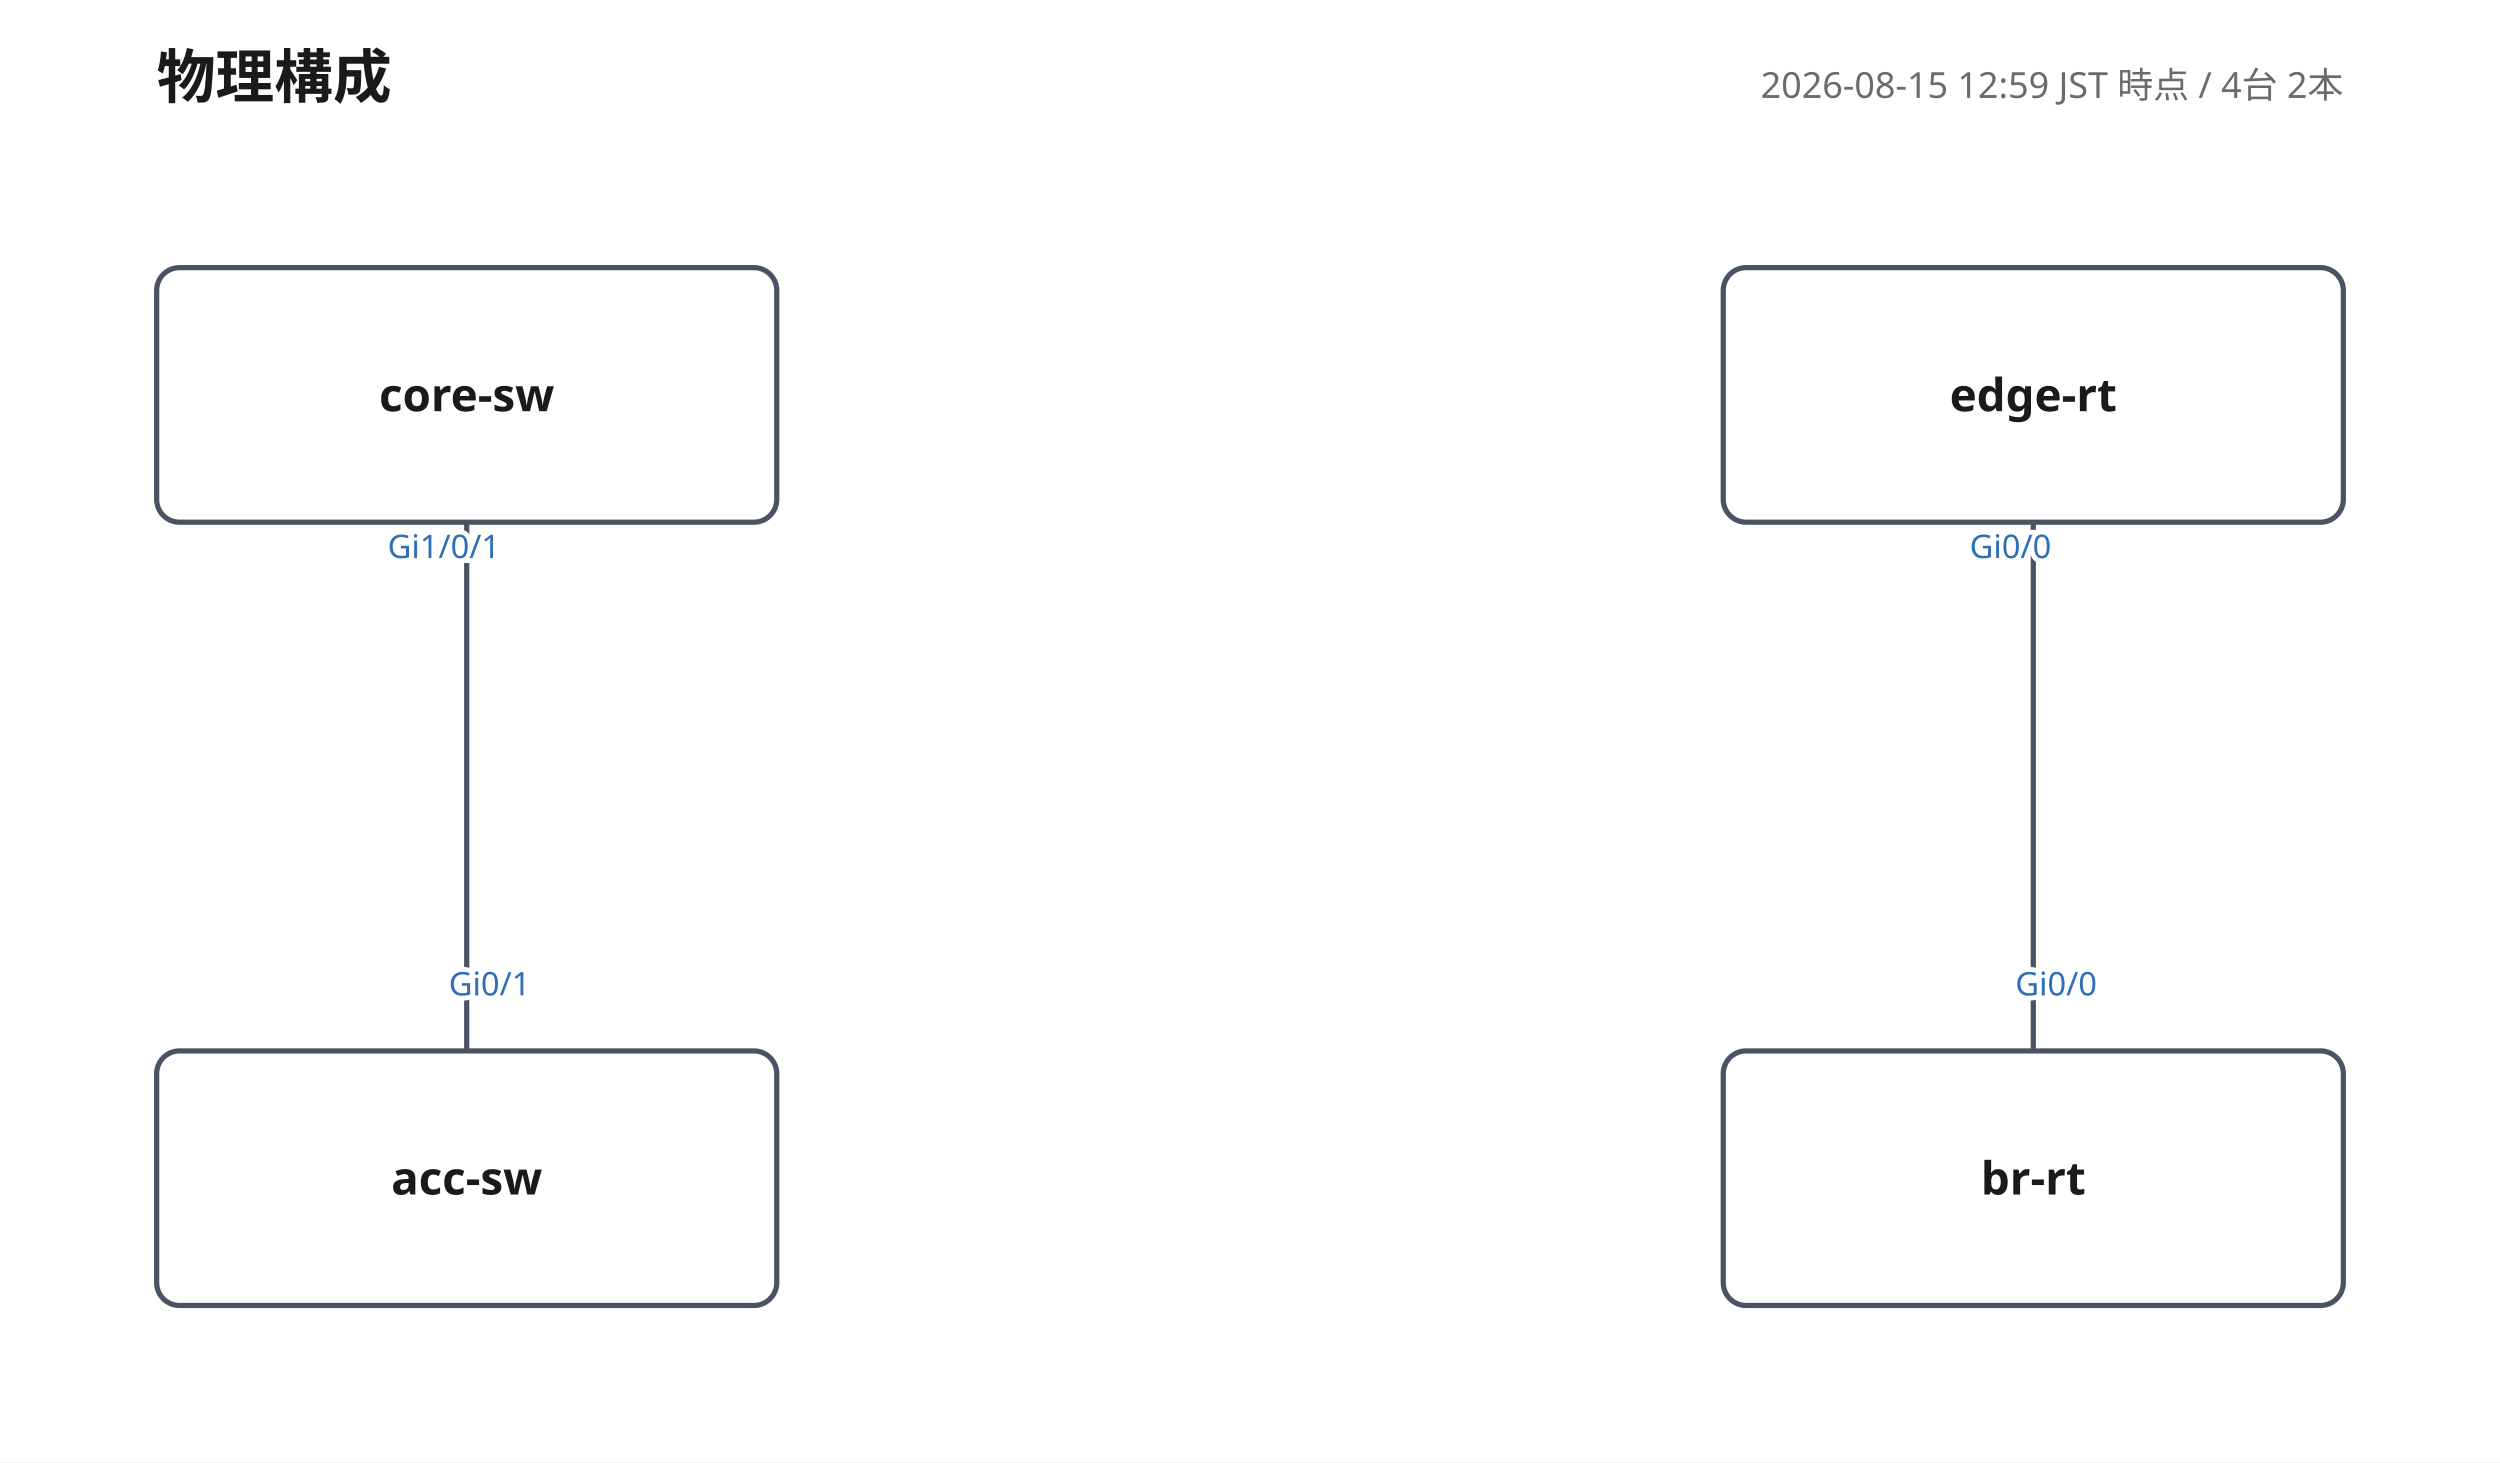
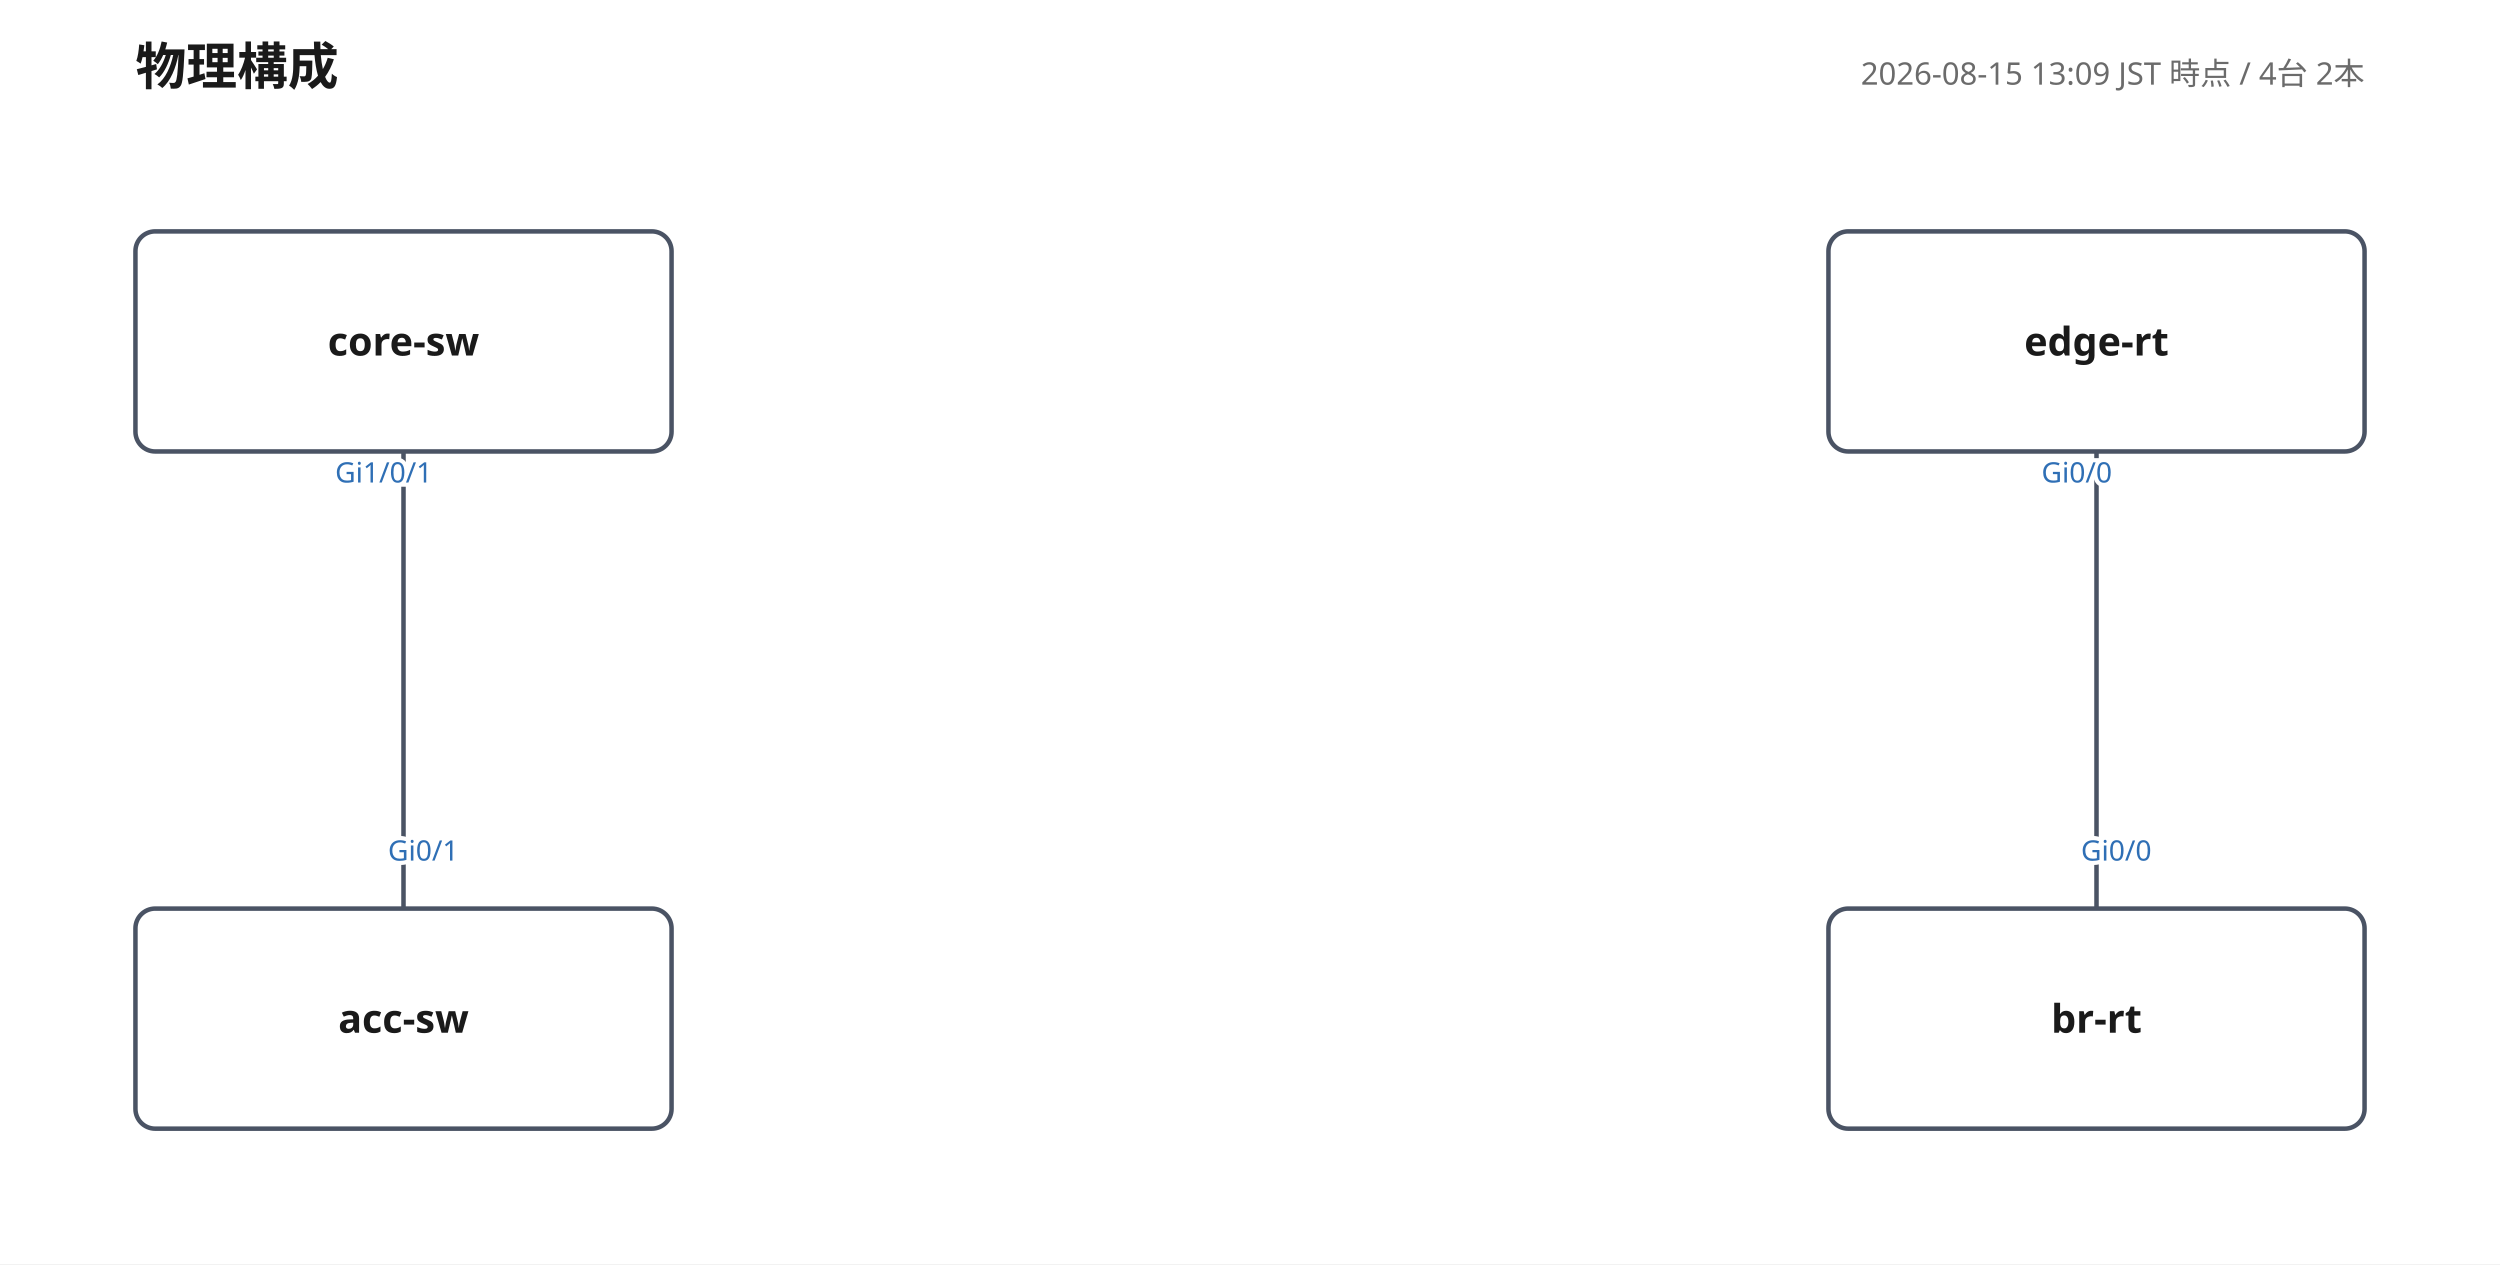
- <svg xmlns="http://www.w3.org/2000/svg" width="766" height="448" viewBox="0 0 766 448" font-family="'Yu Gothic', 'Hiragino Kaku Gothic ProN', Meiryo, 'Noto Sans JP', sans-serif">
+ <svg xmlns="http://www.w3.org/2000/svg" width="886" height="448" viewBox="0 0 886 448" font-family="'Yu Gothic', 'Hiragino Kaku Gothic ProN', Meiryo, 'Noto Sans JP', sans-serif">
  <rect width="100%" height="100%" fill="#ffffff" />
  <text x="48" y="30" font-size="18" font-weight="700" fill="#1a1a1a">物理構成</text>
-   <text x="718" y="30" font-size="11" fill="#6b6b6b" text-anchor="end">2026-08-15 12:59 JST 時点 / 4台 2本</text>
+   <text x="838" y="30" font-size="11" fill="#6b6b6b" text-anchor="end">2026-08-15 13:09 JST 時点 / 4台 2本</text>
  <polyline points="143,160 143,322" fill="none" stroke="#4a5364" stroke-width="1.6" />
  <text class="port-label" x="136.0" y="171.0" font-size="10" fill="#2f6fb5" text-anchor="middle" paint-order="stroke" stroke="#ffffff" stroke-width="3">Gi1/0/1</text>
  <text class="port-label" x="150.0" y="305.0" font-size="10" fill="#2f6fb5" text-anchor="middle" paint-order="stroke" stroke="#ffffff" stroke-width="3">Gi0/1</text>
-   <polyline points="623,160 623,322" fill="none" stroke="#4a5364" stroke-width="1.6" />
-   <text class="port-label" x="616.0" y="171.0" font-size="10" fill="#2f6fb5" text-anchor="middle" paint-order="stroke" stroke="#ffffff" stroke-width="3">Gi0/0</text>
-   <text class="port-label" x="630.0" y="305.0" font-size="10" fill="#2f6fb5" text-anchor="middle" paint-order="stroke" stroke="#ffffff" stroke-width="3">Gi0/0</text>
+   <polyline points="743,160 743,322" fill="none" stroke="#4a5364" stroke-width="1.6" />
+   <text class="port-label" x="736.0" y="171.0" font-size="10" fill="#2f6fb5" text-anchor="middle" paint-order="stroke" stroke="#ffffff" stroke-width="3">Gi0/0</text>
+   <text class="port-label" x="750.0" y="305.0" font-size="10" fill="#2f6fb5" text-anchor="middle" paint-order="stroke" stroke="#ffffff" stroke-width="3">Gi0/0</text>
  <g>
    <rect x="48" y="82" width="190" height="78" rx="7" fill="#ffffff" stroke="#4a5364" stroke-width="1.6" />
    <text x="143" y="126" font-size="14" font-weight="700" fill="#1a1a1a" text-anchor="middle">core-sw</text>
  </g>
  <g>
    <rect x="48" y="322" width="190" height="78" rx="7" fill="#ffffff" stroke="#4a5364" stroke-width="1.6" />
    <text x="143" y="366" font-size="14" font-weight="700" fill="#1a1a1a" text-anchor="middle">acc-sw</text>
  </g>
  <g>
-     <rect x="528" y="82" width="190" height="78" rx="7" fill="#ffffff" stroke="#4a5364" stroke-width="1.6" />
-     <text x="623" y="126" font-size="14" font-weight="700" fill="#1a1a1a" text-anchor="middle">edge-rt</text>
+     <rect x="648" y="82" width="190" height="78" rx="7" fill="#ffffff" stroke="#4a5364" stroke-width="1.6" />
+     <text x="743" y="126" font-size="14" font-weight="700" fill="#1a1a1a" text-anchor="middle">edge-rt</text>
  </g>
  <g>
-     <rect x="528" y="322" width="190" height="78" rx="7" fill="#ffffff" stroke="#4a5364" stroke-width="1.6" />
-     <text x="623" y="366" font-size="14" font-weight="700" fill="#1a1a1a" text-anchor="middle">br-rt</text>
+     <rect x="648" y="322" width="190" height="78" rx="7" fill="#ffffff" stroke="#4a5364" stroke-width="1.6" />
+     <text x="743" y="366" font-size="14" font-weight="700" fill="#1a1a1a" text-anchor="middle">br-rt</text>
  </g>
</svg>
